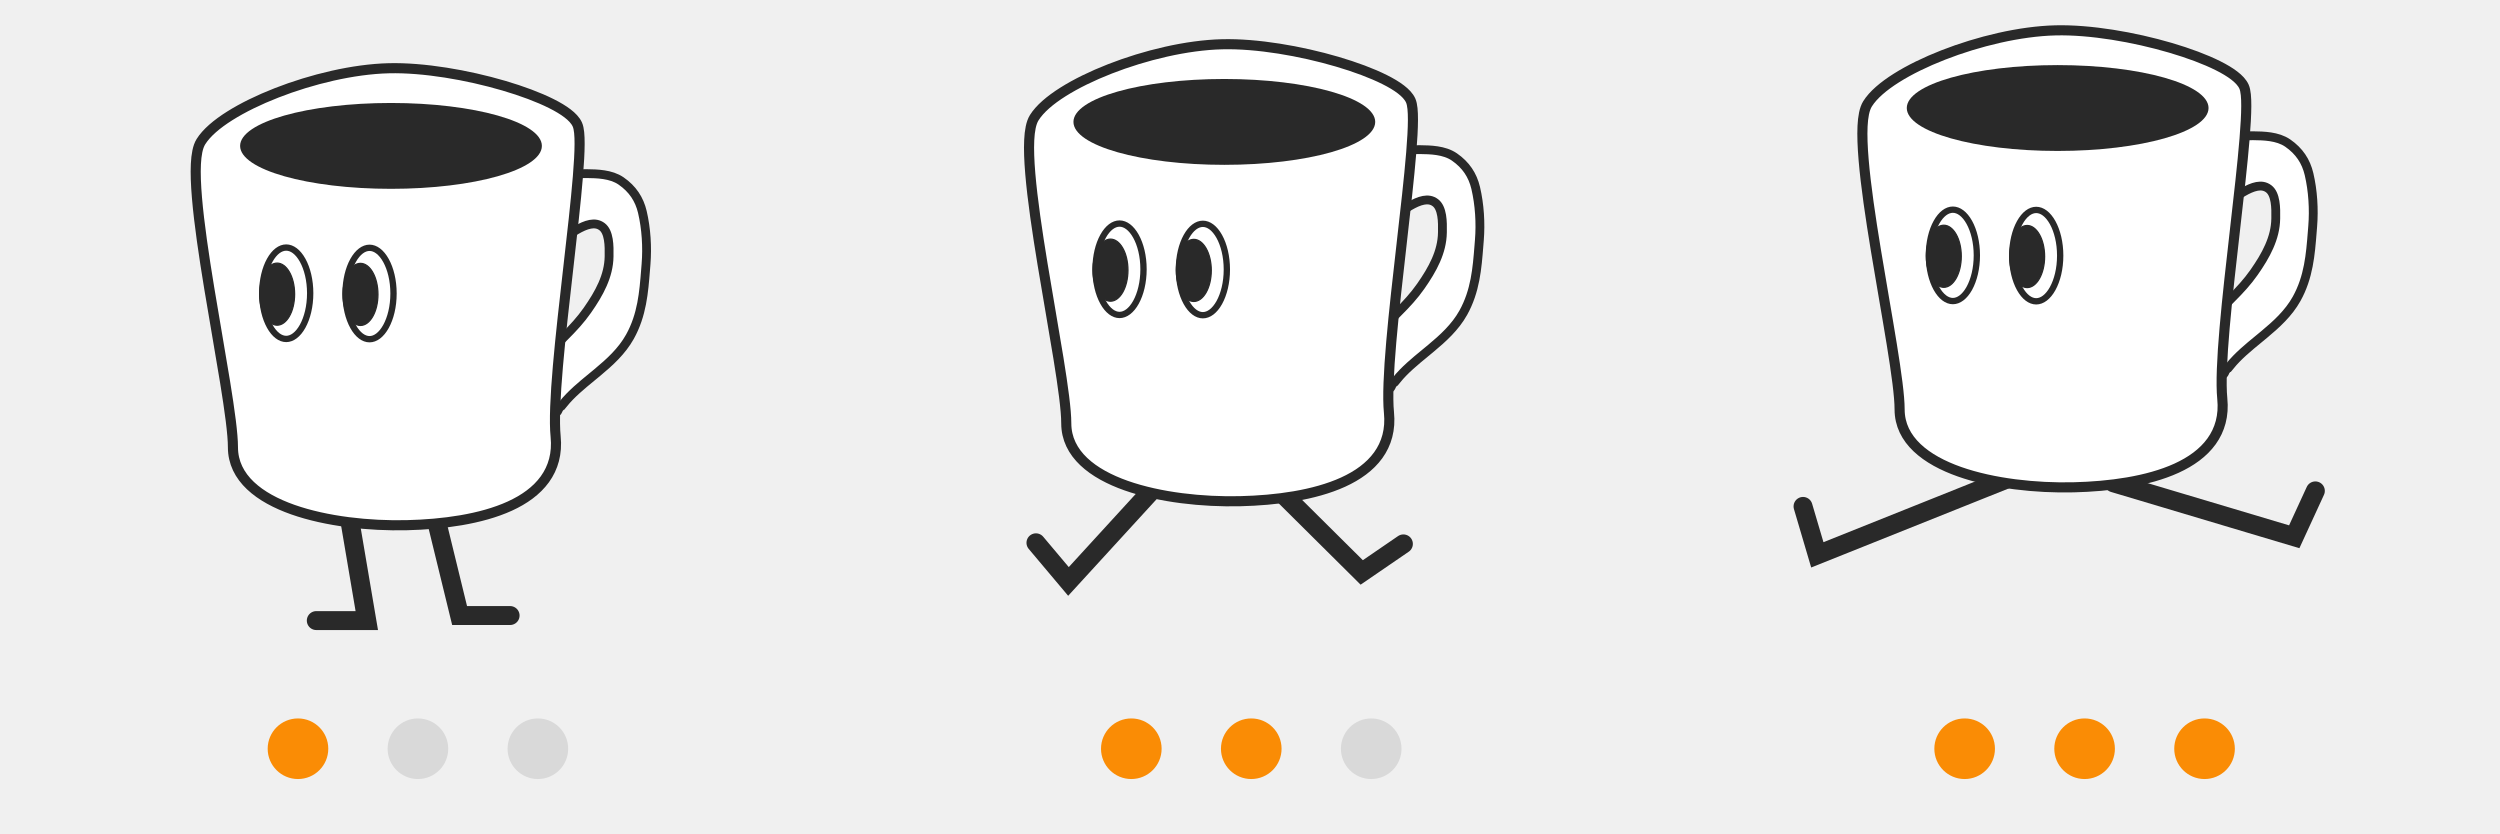
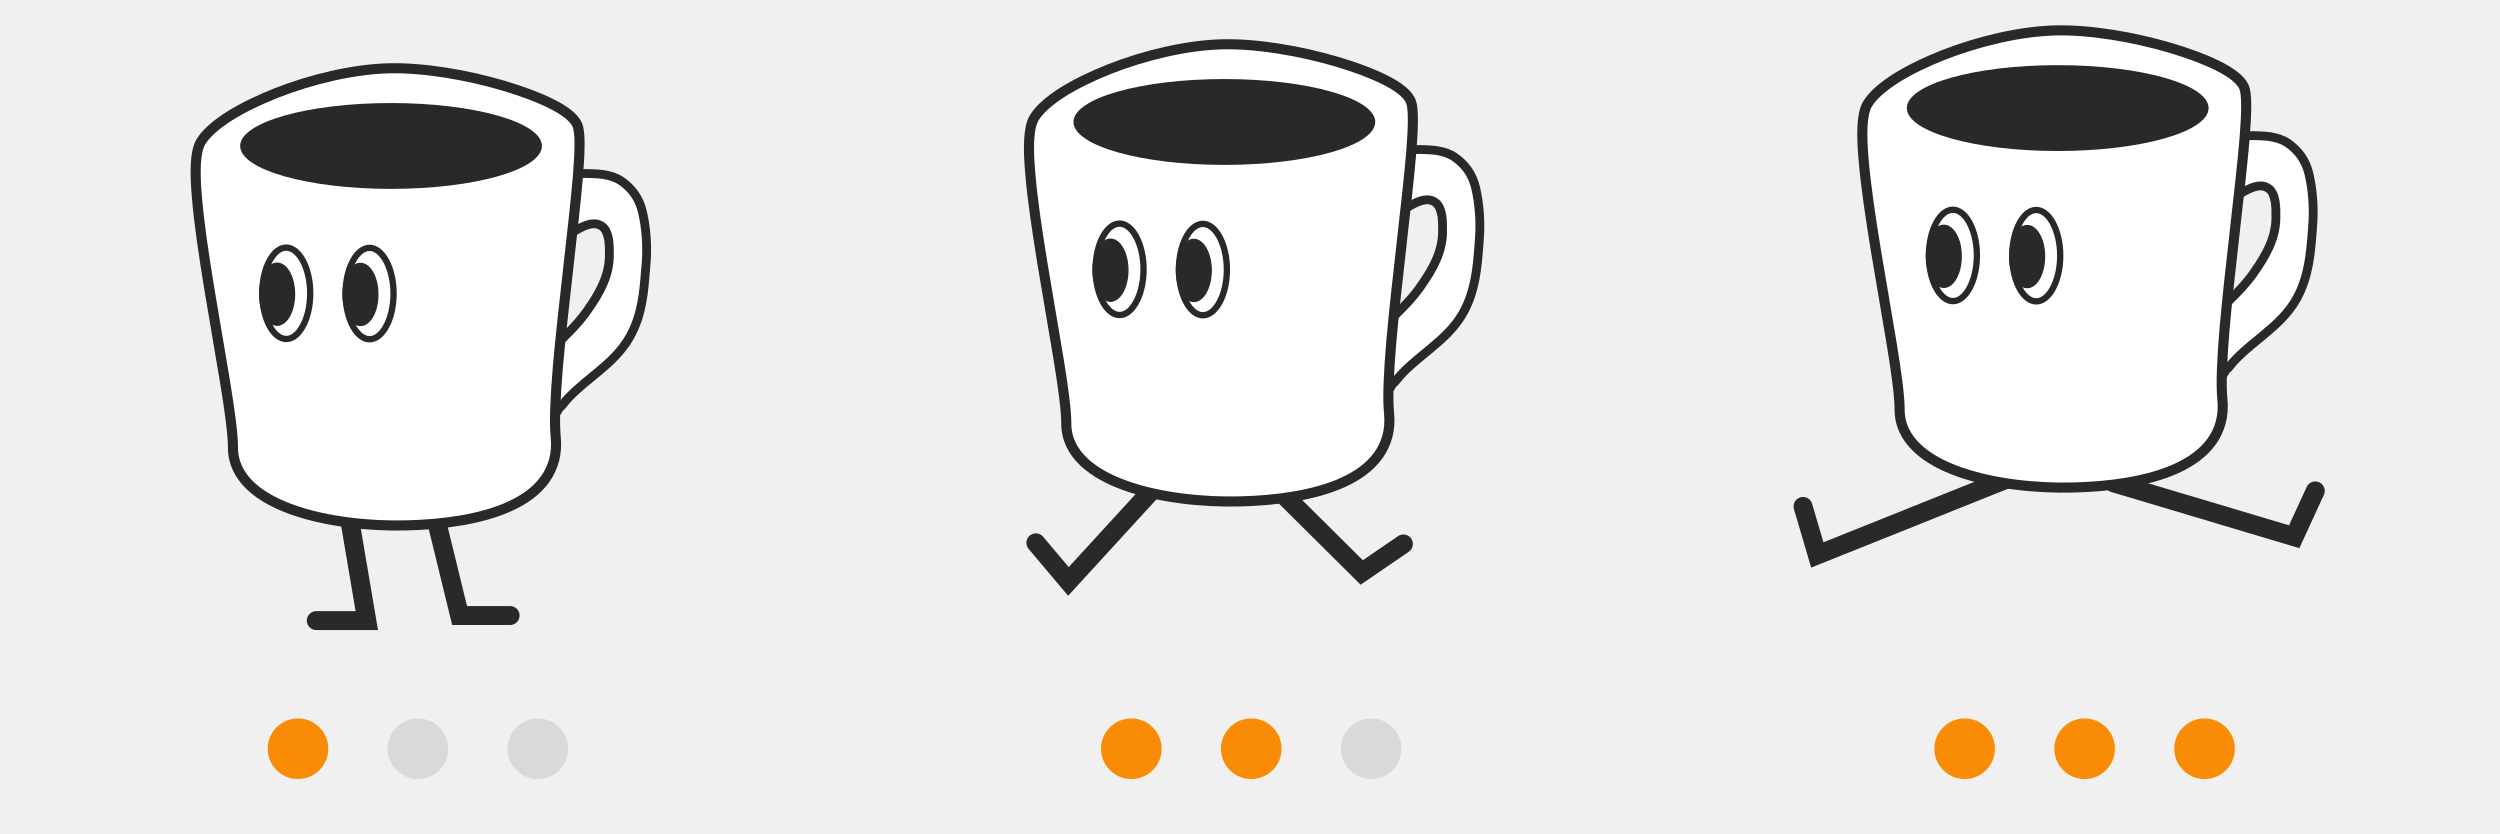
- <svg xmlns="http://www.w3.org/2000/svg" width="1980" height="660" viewBox="0 0 1980 660" fill="none">
-   <path d="M275.5 403L290.5 491.5H250.5" stroke="#292929" stroke-width="15" stroke-linecap="round" />
-   <path d="M343 401.5L364 487.5H404" stroke="#292929" stroke-width="15" stroke-linecap="round" />
-   <path d="M448.749 185.994C448.748 185.994 448.751 185.982 448.758 185.955C448.753 185.98 448.749 185.994 448.749 185.994ZM435.535 322.519C435.529 322.566 435.526 322.561 435.535 322.516C435.535 322.517 435.535 322.518 435.535 322.519ZM446.209 319.719L443.519 317.534L446.209 319.719C452.529 311.939 460.419 305.453 468.627 298.704C470.139 297.461 471.661 296.21 473.186 294.94C482.844 286.898 492.512 278.182 498.927 266.657C508.479 249.493 509.888 231.606 511.308 213.575C511.424 212.101 511.54 210.626 511.661 209.151C512.745 195.898 511.837 180.992 508.753 167.89C506.362 157.737 500.991 149.624 491.931 143.349C487.824 140.505 482.952 139.104 478.233 138.374C473.508 137.644 468.669 137.552 464.537 137.506L464.482 137.506C463.119 137.491 460.664 137.463 458.362 137.954C456.531 138.344 453.779 139.284 452.287 141.766C448.881 143.944 447.533 147.734 446.844 150.739C446.443 152.487 446.199 154.285 445.991 155.824C445.773 157.447 445.601 158.718 445.356 159.733C444.459 163.445 444.358 167.267 444.269 170.645C444.263 170.865 444.257 171.083 444.252 171.298C444.151 174.988 444.003 178.151 443.134 181.041C443.083 181.209 442.961 181.515 442.725 182.101L442.688 182.193C442.486 182.697 442.179 183.461 441.997 184.14C441.919 184.432 441.764 185.051 441.797 185.753C441.813 186.109 441.889 186.794 442.306 187.514C442.799 188.364 443.64 189.026 444.692 189.257C445.587 189.453 446.33 189.271 446.719 189.144C447.139 189.007 447.483 188.821 447.722 188.675C448.2 188.385 448.663 188.011 449.084 187.637C451.476 185.517 453.718 183.794 456.445 182.211C460.101 180.089 463.86 178.299 467.438 177.632C470.903 176.986 474.012 177.415 476.799 179.52C479.459 181.529 481.012 185.088 481.788 189.703C482.529 194.114 482.458 198.83 482.398 202.785C482.396 202.919 482.394 203.052 482.392 203.184C482.164 218.555 474.647 232.228 465.232 245.704C459.884 253.358 453.822 259.873 446.952 266.724C440.2 273.457 434.482 279.958 432.78 290.172C432.589 291.32 432.358 292.578 432.113 293.912C431.462 297.467 430.711 301.564 430.342 305.55C429.835 311.05 429.956 317.081 432.337 322.21C432.599 322.775 433.554 324.403 434.612 325.569C434.896 325.883 435.275 326.263 435.732 326.595C436.126 326.88 436.948 327.409 438.073 327.49C439.519 327.593 440.798 326.918 441.578 325.843C442.056 325.186 442.281 324.478 442.395 323.912C442.418 323.88 442.444 323.844 442.474 323.803C442.713 323.477 443.076 323.055 443.539 322.555C443.926 322.138 444.327 321.726 444.724 321.318C444.797 321.244 444.869 321.17 444.941 321.095C445.355 320.669 445.862 320.147 446.209 319.719Z" fill="white" stroke="#292929" stroke-width="7" stroke-linecap="round" />
-   <path d="M307.933 54.051C279.809 54.737 246.857 62.681 218.999 73.576C205.051 79.03 192.272 85.266 181.937 91.781C171.698 98.235 163.481 105.197 159.102 112.24C156.565 116.32 155.501 122.667 155.143 129.888C154.775 137.318 155.136 146.446 155.995 156.667C157.715 177.123 161.473 202.405 165.698 228.131C167.759 240.678 169.913 253.233 172.004 265.419C174.232 278.407 176.389 290.978 178.285 302.676C181.952 325.313 184.486 343.804 184.486 354.226C184.486 378.622 205.576 394.307 231.873 403.598C258.521 413.013 292.47 416.66 322.302 415.947C350.618 415.27 380.971 411.228 403.763 400.832C415.191 395.619 424.96 388.7 431.543 379.569C438.186 370.354 441.398 359.135 440.06 345.784C438.857 333.788 439.818 313.711 441.891 289.721C443.956 265.834 447.087 238.422 450.117 211.913L450.143 211.689C453.159 185.297 456.074 159.792 457.706 139.721C458.523 129.662 459.025 120.885 459.049 114.003C459.061 110.565 458.954 107.528 458.692 105.003C458.44 102.574 458.013 100.257 457.195 98.484C455.733 95.311 452.909 92.424 449.522 89.824C446.066 87.171 441.679 84.558 436.635 82.032C426.539 76.977 413.445 72.087 399.023 67.852C370.212 59.392 335.525 53.379 307.933 54.051Z" fill="white" stroke="#292929" stroke-width="8" />
-   <ellipse cx="309.668" cy="115.553" rx="119.5" ry="34" fill="#292929" />
-   <path d="M311.668 232.453C311.668 242.797 309.333 252.037 305.685 258.604C301.99 265.255 297.285 268.653 292.668 268.653C288.051 268.653 283.346 265.255 279.651 258.604C276.003 252.037 273.668 242.797 273.668 232.453C273.668 222.109 276.003 212.868 279.651 206.302C283.346 199.651 288.051 196.253 292.668 196.253C297.285 196.253 301.99 199.651 305.685 206.302C309.333 212.868 311.668 222.109 311.668 232.453Z" fill="white" stroke="#292929" stroke-width="5" />
-   <path d="M299.335 233.17C299.335 240.025 297.746 246.208 295.202 250.658C292.651 255.123 289.202 257.753 285.501 257.753C281.8 257.753 278.352 255.123 275.8 250.658C273.257 246.208 271.668 240.025 271.668 233.17C271.668 226.314 273.257 220.132 275.8 215.681C278.352 211.216 281.8 208.586 285.501 208.586C289.202 208.586 292.651 211.216 295.202 215.681C297.746 220.132 299.335 226.314 299.335 233.17Z" fill="#292929" stroke="#292929" />
-   <path d="M245.668 232.253C245.668 242.596 243.333 251.837 239.685 258.404C235.99 265.055 231.285 268.453 226.668 268.453C222.051 268.453 217.346 265.055 213.651 258.404C210.003 251.837 207.668 242.596 207.668 232.253C207.668 221.909 210.003 212.668 213.651 206.102C217.346 199.451 222.051 196.053 226.668 196.053C231.285 196.053 235.99 199.451 239.685 206.102C243.333 212.668 245.668 221.909 245.668 232.253Z" fill="white" stroke="#292929" stroke-width="5" />
-   <path d="M233.335 232.97C233.335 239.825 231.746 246.007 229.202 250.458C226.651 254.923 223.202 257.553 219.501 257.553C215.8 257.553 212.352 254.923 209.8 250.458C207.257 246.007 205.668 239.825 205.668 232.97C205.668 226.114 207.257 219.932 209.8 215.481C212.352 211.016 215.8 208.386 219.501 208.386C223.202 208.386 226.651 211.016 229.202 215.481C231.746 219.932 233.335 226.114 233.335 232.97Z" fill="#292929" stroke="#292929" />
-   <circle cx="236" cy="593" r="24" fill="#FA8C05" />
-   <circle cx="331" cy="593" r="24" fill="#D9D9D9" />
-   <circle cx="426" cy="593" r="24" fill="#D9D9D9" />
-   <path d="M924.382 375.128L846.229 460.504L820.473 429.9" stroke="#292929" stroke-width="15" stroke-linecap="round" />
-   <path d="M999 374.471L1078.49 453.366L1111.49 430.763" stroke="#292929" stroke-width="15" stroke-linecap="round" />
-   <path d="M1108.75 166.994C1108.75 166.994 1108.75 166.982 1108.76 166.955C1108.75 166.98 1108.75 166.994 1108.75 166.994ZM1095.53 303.519C1095.53 303.566 1095.53 303.561 1095.54 303.516C1095.54 303.517 1095.54 303.518 1095.53 303.519ZM1106.21 300.719L1103.52 298.534L1106.21 300.719C1112.53 292.939 1120.42 286.453 1128.63 279.704C1130.14 278.461 1131.66 277.21 1133.19 275.94C1142.84 267.898 1152.51 259.182 1158.93 247.657C1168.48 230.493 1169.89 212.606 1171.31 194.575C1171.42 193.101 1171.54 191.626 1171.66 190.151C1172.74 176.898 1171.84 161.992 1168.75 148.89C1166.36 138.737 1160.99 130.624 1151.93 124.349C1147.82 121.505 1142.95 120.104 1138.23 119.374C1133.51 118.644 1128.67 118.552 1124.54 118.506L1124.48 118.506C1123.12 118.491 1120.66 118.463 1118.36 118.954C1116.53 119.344 1113.78 120.284 1112.29 122.766C1108.88 124.944 1107.53 128.734 1106.84 131.739C1106.44 133.487 1106.2 135.285 1105.99 136.824C1105.77 138.447 1105.6 139.718 1105.36 140.733C1104.46 144.445 1104.36 148.267 1104.27 151.645C1104.26 151.865 1104.26 152.083 1104.25 152.298C1104.15 155.988 1104 159.151 1103.13 162.041C1103.08 162.209 1102.96 162.515 1102.73 163.101L1102.69 163.193C1102.49 163.697 1102.18 164.461 1102 165.14C1101.92 165.432 1101.76 166.051 1101.8 166.753C1101.81 167.109 1101.89 167.794 1102.31 168.514C1102.8 169.364 1103.64 170.026 1104.69 170.257C1105.59 170.453 1106.33 170.271 1106.72 170.144C1107.14 170.007 1107.48 169.821 1107.72 169.675C1108.2 169.385 1108.66 169.011 1109.08 168.637C1111.48 166.517 1113.72 164.794 1116.45 163.211C1120.1 161.089 1123.86 159.299 1127.44 158.632C1130.9 157.986 1134.01 158.415 1136.8 160.52C1139.46 162.529 1141.01 166.088 1141.79 170.703C1142.53 175.114 1142.46 179.83 1142.4 183.785C1142.4 183.919 1142.39 184.052 1142.39 184.184C1142.16 199.555 1134.65 213.228 1125.23 226.704C1119.88 234.358 1113.82 240.873 1106.95 247.724C1100.2 254.457 1094.48 260.958 1092.78 271.172C1092.59 272.32 1092.36 273.578 1092.11 274.912C1091.46 278.467 1090.71 282.564 1090.34 286.55C1089.83 292.05 1089.96 298.081 1092.34 303.21C1092.6 303.775 1093.55 305.403 1094.61 306.569C1094.9 306.883 1095.28 307.263 1095.73 307.595C1096.13 307.88 1096.95 308.409 1098.07 308.49C1099.52 308.593 1100.8 307.918 1101.58 306.843C1102.06 306.186 1102.28 305.478 1102.4 304.912C1102.42 304.88 1102.44 304.844 1102.47 304.803C1102.71 304.477 1103.08 304.055 1103.54 303.555C1103.93 303.138 1104.33 302.726 1104.72 302.318C1104.8 302.244 1104.87 302.17 1104.94 302.095C1105.36 301.669 1105.86 301.147 1106.21 300.719Z" fill="white" stroke="#292929" stroke-width="7" stroke-linecap="round" />
-   <path d="M967.933 35.051C939.809 35.737 906.857 43.681 878.999 54.576C865.051 60.03 852.272 66.266 841.937 72.781C831.698 79.235 823.481 86.197 819.102 93.24C816.565 97.32 815.501 103.667 815.143 110.888C814.775 118.318 815.136 127.446 815.995 137.667C817.715 158.123 821.473 183.405 825.698 209.131C827.759 221.678 829.913 234.233 832.004 246.419C834.232 259.407 836.389 271.978 838.285 283.676C841.952 306.313 844.486 324.804 844.486 335.226C844.486 359.622 865.576 375.307 891.873 384.598C918.521 394.013 952.47 397.66 982.302 396.947C1010.62 396.27 1040.97 392.228 1063.76 381.832C1075.19 376.619 1084.96 369.7 1091.54 360.569C1098.19 351.354 1101.4 340.135 1100.06 326.784C1098.86 314.788 1099.82 294.711 1101.89 270.721C1103.96 246.834 1107.09 219.422 1110.12 192.913L1110.14 192.689C1113.16 166.297 1116.07 140.792 1117.71 120.721C1118.52 110.662 1119.03 101.885 1119.05 95.003C1119.06 91.565 1118.95 88.528 1118.69 86.003C1118.44 83.574 1118.01 81.257 1117.2 79.484C1115.73 76.311 1112.91 73.424 1109.52 70.824C1106.07 68.171 1101.68 65.558 1096.63 63.032C1086.54 57.977 1073.45 53.087 1059.02 48.852C1030.21 40.392 995.525 34.379 967.933 35.051Z" fill="white" stroke="#292929" stroke-width="8" />
-   <ellipse cx="969.668" cy="96.553" rx="119.5" ry="34" fill="#292929" />
-   <path d="M971.668 213.453C971.668 223.797 969.333 233.037 965.685 239.604C961.99 246.255 957.285 249.653 952.668 249.653C948.051 249.653 943.346 246.255 939.651 239.604C936.003 233.037 933.668 223.797 933.668 213.453C933.668 203.109 936.003 193.868 939.651 187.302C943.346 180.651 948.051 177.253 952.668 177.253C957.285 177.253 961.99 180.651 965.685 187.302C969.333 193.868 971.668 203.109 971.668 213.453Z" fill="white" stroke="#292929" stroke-width="5" />
-   <path d="M959.335 214.17C959.335 221.025 957.746 227.208 955.202 231.658C952.651 236.123 949.202 238.753 945.501 238.753C941.8 238.753 938.352 236.123 935.8 231.658C933.257 227.208 931.668 221.025 931.668 214.17C931.668 207.314 933.257 201.132 935.8 196.681C938.352 192.216 941.8 189.586 945.501 189.586C949.202 189.586 952.651 192.216 955.202 196.681C957.746 201.132 959.335 207.314 959.335 214.17Z" fill="#292929" stroke="#292929" />
-   <path d="M905.668 213.253C905.668 223.596 903.333 232.837 899.685 239.404C895.99 246.055 891.285 249.453 886.668 249.453C882.051 249.453 877.346 246.055 873.651 239.404C870.003 232.837 867.668 223.596 867.668 213.253C867.668 202.909 870.003 193.668 873.651 187.102C877.346 180.451 882.051 177.053 886.668 177.053C891.285 177.053 895.99 180.451 899.685 187.102C903.333 193.668 905.668 202.909 905.668 213.253Z" fill="white" stroke="#292929" stroke-width="5" />
-   <path d="M893.335 213.97C893.335 220.825 891.746 227.007 889.202 231.458C886.651 235.923 883.202 238.553 879.501 238.553C875.8 238.553 872.352 235.923 869.8 231.458C867.257 227.007 865.668 220.825 865.668 213.97C865.668 207.114 867.257 200.932 869.8 196.481C872.352 192.016 875.8 189.386 879.501 189.386C883.202 189.386 886.651 192.016 889.202 196.481C891.746 200.932 893.335 207.114 893.335 213.97Z" fill="#292929" stroke="#292929" />
-   <circle cx="896" cy="593" r="24" fill="#FA8C05" />
-   <circle cx="991" cy="593" r="24" fill="#FA8C05" />
-   <circle cx="1086" cy="593" r="24" fill="#D9D9D9" />
-   <path d="M1587.91 379.979L1439.32 439.442L1428 401.076" stroke="#292929" stroke-width="15" stroke-linecap="round" />
-   <path d="M1674 382.414L1817.04 425.123L1833.76 388.786" stroke="#292929" stroke-width="15" stroke-linecap="round" />
-   <path d="M1768.75 155.994C1768.75 155.994 1768.75 155.982 1768.76 155.955C1768.75 155.98 1768.75 155.994 1768.75 155.994ZM1755.53 292.519C1755.53 292.566 1755.53 292.561 1755.54 292.516C1755.54 292.517 1755.54 292.518 1755.53 292.519ZM1766.21 289.719L1763.52 287.534L1766.21 289.719C1772.53 281.939 1780.42 275.453 1788.63 268.704C1790.14 267.461 1791.66 266.21 1793.19 264.94C1802.84 256.898 1812.51 248.182 1818.93 236.657C1828.48 219.493 1829.89 201.606 1831.31 183.575C1831.42 182.101 1831.54 180.626 1831.66 179.151C1832.74 165.898 1831.84 150.992 1828.75 137.89C1826.36 127.737 1820.99 119.624 1811.93 113.349C1807.82 110.505 1802.95 109.104 1798.23 108.374C1793.51 107.644 1788.67 107.552 1784.54 107.506L1784.48 107.506C1783.12 107.491 1780.66 107.463 1778.36 107.954C1776.53 108.344 1773.78 109.284 1772.29 111.766C1768.88 113.944 1767.53 117.734 1766.84 120.739C1766.44 122.487 1766.2 124.285 1765.99 125.824C1765.77 127.447 1765.6 128.718 1765.36 129.733C1764.46 133.445 1764.36 137.267 1764.27 140.645C1764.26 140.865 1764.26 141.083 1764.25 141.298C1764.15 144.988 1764 148.151 1763.13 151.041C1763.08 151.209 1762.96 151.515 1762.73 152.101L1762.69 152.193C1762.49 152.697 1762.18 153.461 1762 154.14C1761.92 154.432 1761.76 155.051 1761.8 155.753C1761.81 156.109 1761.89 156.794 1762.31 157.514C1762.8 158.364 1763.64 159.026 1764.69 159.257C1765.59 159.453 1766.33 159.271 1766.72 159.144C1767.14 159.007 1767.48 158.821 1767.72 158.675C1768.2 158.385 1768.66 158.011 1769.08 157.637C1771.48 155.517 1773.72 153.794 1776.45 152.211C1780.1 150.089 1783.86 148.299 1787.44 147.632C1790.9 146.986 1794.01 147.415 1796.8 149.52C1799.46 151.529 1801.01 155.088 1801.79 159.703C1802.53 164.114 1802.46 168.83 1802.4 172.785C1802.4 172.919 1802.39 173.052 1802.39 173.184C1802.16 188.555 1794.65 202.228 1785.23 215.704C1779.88 223.358 1773.82 229.873 1766.95 236.724C1760.2 243.457 1754.48 249.958 1752.78 260.172C1752.59 261.32 1752.36 262.578 1752.11 263.912C1751.46 267.467 1750.71 271.564 1750.34 275.55C1749.83 281.05 1749.96 287.081 1752.34 292.21C1752.6 292.775 1753.55 294.403 1754.61 295.569C1754.9 295.883 1755.28 296.263 1755.73 296.595C1756.13 296.88 1756.95 297.409 1758.07 297.49C1759.52 297.593 1760.8 296.918 1761.58 295.843C1762.06 295.186 1762.28 294.478 1762.4 293.912C1762.42 293.88 1762.44 293.844 1762.47 293.803C1762.71 293.477 1763.08 293.055 1763.54 292.555C1763.93 292.138 1764.33 291.726 1764.72 291.318C1764.8 291.244 1764.87 291.17 1764.94 291.095C1765.36 290.669 1765.86 290.147 1766.21 289.719Z" fill="white" stroke="#292929" stroke-width="7" stroke-linecap="round" />
-   <path d="M1627.93 24.051C1599.81 24.737 1566.86 32.681 1539 43.576C1525.05 49.03 1512.27 55.266 1501.94 61.781C1491.7 68.235 1483.48 75.197 1479.1 82.24C1476.56 86.32 1475.5 92.667 1475.14 99.888C1474.78 107.318 1475.14 116.446 1476 126.667C1477.71 147.123 1481.47 172.405 1485.7 198.131C1487.76 210.678 1489.91 223.233 1492 235.419C1494.23 248.407 1496.39 260.978 1498.28 272.676C1501.95 295.313 1504.49 313.804 1504.49 324.226C1504.49 348.622 1525.58 364.307 1551.87 373.598C1578.52 383.013 1612.47 386.66 1642.3 385.947C1670.62 385.27 1700.97 381.228 1723.76 370.832C1735.19 365.619 1744.96 358.7 1751.54 349.569C1758.19 340.354 1761.4 329.135 1760.06 315.784C1758.86 303.788 1759.82 283.711 1761.89 259.721C1763.96 235.834 1767.09 208.422 1770.12 181.913L1770.14 181.689C1773.16 155.297 1776.07 129.792 1777.71 109.721C1778.52 99.662 1779.03 90.885 1779.05 84.003C1779.06 80.565 1778.95 77.528 1778.69 75.003C1778.44 72.574 1778.01 70.257 1777.2 68.484C1775.73 65.311 1772.91 62.424 1769.52 59.824C1766.07 57.172 1761.68 54.558 1756.63 52.032C1746.54 46.977 1733.45 42.087 1719.02 37.852C1690.21 29.392 1655.53 23.379 1627.93 24.051Z" fill="white" stroke="#292929" stroke-width="8" />
-   <ellipse cx="1629.67" cy="85.553" rx="119.5" ry="34" fill="#292929" />
-   <path d="M1631.67 202.453C1631.67 212.797 1629.33 222.037 1625.69 228.604C1621.99 235.255 1617.28 238.653 1612.67 238.653C1608.05 238.653 1603.35 235.255 1599.65 228.604C1596 222.037 1593.67 212.797 1593.67 202.453C1593.67 192.109 1596 182.868 1599.65 176.302C1603.35 169.651 1608.05 166.253 1612.67 166.253C1617.28 166.253 1621.99 169.651 1625.69 176.302C1629.33 182.868 1631.67 192.109 1631.67 202.453Z" fill="white" stroke="#292929" stroke-width="5" />
-   <path d="M1619.33 203.17C1619.33 210.025 1617.75 216.208 1615.2 220.658C1612.65 225.123 1609.2 227.753 1605.5 227.753C1601.8 227.753 1598.35 225.123 1595.8 220.658C1593.26 216.208 1591.67 210.025 1591.67 203.17C1591.67 196.314 1593.26 190.132 1595.8 185.681C1598.35 181.216 1601.8 178.586 1605.5 178.586C1609.2 178.586 1612.65 181.216 1615.2 185.681C1617.75 190.132 1619.33 196.314 1619.33 203.17Z" fill="#292929" stroke="#292929" />
-   <path d="M1565.67 202.253C1565.67 212.596 1563.33 221.837 1559.69 228.404C1555.99 235.055 1551.28 238.453 1546.67 238.453C1542.05 238.453 1537.35 235.055 1533.65 228.404C1530 221.837 1527.67 212.596 1527.67 202.253C1527.67 191.909 1530 182.668 1533.65 176.102C1537.35 169.451 1542.05 166.053 1546.67 166.053C1551.28 166.053 1555.99 169.451 1559.69 176.102C1563.33 182.668 1565.67 191.909 1565.67 202.253Z" fill="white" stroke="#292929" stroke-width="5" />
-   <path d="M1553.33 202.97C1553.33 209.825 1551.75 216.007 1549.2 220.458C1546.65 224.923 1543.2 227.553 1539.5 227.553C1535.8 227.553 1532.35 224.923 1529.8 220.458C1527.26 216.007 1525.67 209.825 1525.67 202.97C1525.67 196.114 1527.26 189.932 1529.8 185.481C1532.35 181.016 1535.8 178.386 1539.5 178.386C1543.2 178.386 1546.65 181.016 1549.2 185.481C1551.75 189.932 1553.33 196.114 1553.33 202.97Z" fill="#292929" stroke="#292929" />
-   <circle cx="1556" cy="593" r="24" fill="#FA8C05" />
-   <circle cx="1651" cy="593" r="24" fill="#FA8C05" />
-   <circle cx="1746" cy="593" r="24" fill="#FA8C05" />
+ <svg xmlns="http://www.w3.org/2000/svg" version="1.1" id="圖層_1" x="0px" y="0px" viewBox="0 0 1980 660" style="enable-background:new 0 0 1980 660;" xml:space="preserve">
+   <style type="text/css">
+ 	.st0{fill:none;stroke:#292929;stroke-width:15;stroke-linecap:round;}
+ 	.st1{fill:#FFFFFF;stroke:#292929;stroke-width:7;stroke-linecap:round;}
+ 	.st2{fill:#FFFFFF;stroke:#292929;stroke-width:8;}
+ 	.st3{fill:#292929;}
+ 	.st4{fill:#FFFFFF;stroke:#292929;stroke-width:5;}
+ 	.st5{fill:#292929;stroke:#292929;}
+ 	.st6{fill:#FA8C05;}
+ 	.st7{fill:#D9D9D9;}
+ </style>
+   <path class="st0" d="M275.5,403l15,88.5h-40" />
+   <path class="st0" d="M343,401.5l21,86h40" />
+   <path class="st1" d="M448.7,186C448.7,186,448.8,186,448.7,186C448.8,186,448.7,186,448.7,186z M435.5,322.5  C435.5,322.6,435.5,322.6,435.5,322.5C435.5,322.5,435.5,322.5,435.5,322.5z M446.2,319.7l-2.7-2.2L446.2,319.7  c6.3-7.8,14.2-14.3,22.4-21c1.5-1.2,3-2.5,4.6-3.8c9.7-8,19.3-16.8,25.7-28.3c9.6-17.2,11-35.1,12.4-53.1c0.1-1.5,0.2-2.9,0.4-4.4  c1.1-13.3,0.2-28.2-2.9-41.3c-2.4-10.2-7.8-18.3-16.8-24.5c-4.1-2.8-9-4.2-13.7-5c-4.7-0.7-9.6-0.8-13.7-0.9h-0.1  c-1.4,0-3.8,0-6.1,0.4c-1.8,0.4-4.6,1.3-6.1,3.8c-3.4,2.2-4.8,6-5.4,9c-0.4,1.7-0.6,3.5-0.9,5.1c-0.2,1.6-0.4,2.9-0.6,3.9  c-0.9,3.7-1,7.5-1.1,10.9c0,0.2,0,0.4,0,0.7c-0.1,3.7-0.2,6.9-1.1,9.7c-0.1,0.2-0.2,0.5-0.4,1.1l0,0.1c-0.2,0.5-0.5,1.3-0.7,1.9  c-0.1,0.3-0.2,0.9-0.2,1.6c0,0.4,0.1,1,0.5,1.8c0.5,0.8,1.3,1.5,2.4,1.7c0.9,0.2,1.6,0,2-0.1c0.4-0.1,0.8-0.3,1-0.5  c0.5-0.3,0.9-0.7,1.4-1c2.4-2.1,4.6-3.8,7.4-5.4c3.7-2.1,7.4-3.9,11-4.6c3.5-0.6,6.6-0.2,9.4,1.9c2.7,2,4.2,5.6,5,10.2  c0.7,4.4,0.7,9.1,0.6,13.1c0,0.1,0,0.3,0,0.4c-0.2,15.4-7.7,29-17.2,42.5c-5.3,7.7-11.4,14.2-18.3,21c-6.8,6.7-12.5,13.2-14.2,23.4  c-0.2,1.1-0.4,2.4-0.7,3.7c-0.7,3.6-1.4,7.7-1.8,11.6c-0.5,5.5-0.4,11.5,2,16.7c0.3,0.6,1.2,2.2,2.3,3.4c0.3,0.3,0.7,0.7,1.1,1  c0.4,0.3,1.2,0.8,2.3,0.9c1.4,0.1,2.7-0.6,3.5-1.6c0.5-0.7,0.7-1.4,0.8-1.9c0,0,0-0.1,0.1-0.1c0.2-0.3,0.6-0.7,1.1-1.2  c0.4-0.4,0.8-0.8,1.2-1.2c0.1-0.1,0.1-0.1,0.2-0.2C445.4,320.7,445.9,320.1,446.2,319.7z" />
+   <path class="st2" d="M307.9,54.1c-28.1,0.7-61.1,8.6-88.9,19.5c-13.9,5.5-26.7,11.7-37.1,18.2c-10.2,6.5-18.5,13.4-22.8,20.5  c-2.5,4.1-3.6,10.4-4,17.6c-0.4,7.4,0,16.6,0.9,26.8c1.7,20.5,5.5,45.7,9.7,71.5c2.1,12.5,4.2,25.1,6.3,37.3  c2.2,13,4.4,25.6,6.3,37.3c3.7,22.6,6.2,41.1,6.2,51.6c0,24.4,21.1,40.1,47.4,49.4c26.6,9.4,60.6,13.1,90.4,12.3  c28.3-0.7,58.7-4.7,81.5-15.1c11.4-5.2,21.2-12.1,27.8-21.3c6.6-9.2,9.9-20.4,8.5-33.8c-1.2-12-0.2-32.1,1.8-56.1  c2.1-23.9,5.2-51.3,8.2-77.8l0-0.2c3-26.4,5.9-51.9,7.6-72c0.8-10.1,1.3-18.8,1.3-25.7c0-3.4-0.1-6.5-0.4-9  c-0.3-2.4-0.7-4.7-1.5-6.5c-1.5-3.2-4.3-6.1-7.7-8.7c-3.5-2.7-7.8-5.3-12.9-7.8c-10.1-5.1-23.2-9.9-37.6-14.2  C370.2,59.4,335.5,53.4,307.9,54.1z" />
+   <ellipse class="st3" cx="309.7" cy="115.6" rx="119.5" ry="34" />
+   <path class="st4" d="M311.7,232.5c0,10.3-2.3,19.6-6,26.2c-3.7,6.7-8.4,10-13,10s-9.3-3.4-13-10c-3.6-6.6-6-15.8-6-26.2  c0-10.3,2.3-19.6,6-26.2c3.7-6.7,8.4-10,13-10s9.3,3.4,13,10C309.3,212.9,311.7,222.1,311.7,232.5z" />
+   <path class="st5" d="M299.3,233.2c0,6.9-1.6,13-4.1,17.5c-2.6,4.5-6,7.1-9.7,7.1c-3.7,0-7.1-2.6-9.7-7.1c-2.5-4.5-4.1-10.6-4.1-17.5  c0-6.9,1.6-13,4.1-17.5c2.6-4.5,6-7.1,9.7-7.1c3.7,0,7.1,2.6,9.7,7.1C297.7,220.1,299.3,226.3,299.3,233.2z" />
+   <path class="st4" d="M245.7,232.3c0,10.3-2.3,19.6-6,26.2c-3.7,6.7-8.4,10-13,10s-9.3-3.4-13-10c-3.6-6.6-6-15.8-6-26.2  c0-10.3,2.3-19.6,6-26.2c3.7-6.7,8.4-10,13-10s9.3,3.4,13,10C243.3,212.7,245.7,221.9,245.7,232.3z" />
+   <path class="st5" d="M233.3,233c0,6.9-1.6,13-4.1,17.5c-2.6,4.5-6,7.1-9.7,7.1c-3.7,0-7.1-2.6-9.7-7.1c-2.5-4.5-4.1-10.6-4.1-17.5  c0-6.9,1.6-13,4.1-17.5c2.6-4.5,6-7.1,9.7-7.1c3.7,0,7.1,2.6,9.7,7.1C231.7,219.9,233.3,226.1,233.3,233z" />
+   <circle class="st6" cx="236" cy="593" r="24" />
+   <circle class="st7" cx="331" cy="593" r="24" />
+   <circle class="st7" cx="426" cy="593" r="24" />
+   <path class="st0" d="M924.4,375.1l-78.2,85.4l-25.8-30.6" />
+   <path class="st0" d="M999,374.5l79.5,78.9l33-22.6" />
+   <path class="st1" d="M1108.8,167C1108.8,167,1108.8,167,1108.8,167C1108.8,167,1108.8,167,1108.8,167z M1095.5,303.5  C1095.5,303.6,1095.5,303.6,1095.5,303.5C1095.5,303.5,1095.5,303.5,1095.5,303.5z M1106.2,300.7l-2.7-2.2L1106.2,300.7  c6.3-7.8,14.2-14.3,22.4-21c1.5-1.2,3-2.5,4.6-3.8c9.7-8,19.3-16.8,25.7-28.3c9.5-17.2,11-35.1,12.4-53.1c0.1-1.5,0.2-2.9,0.3-4.4  c1.1-13.3,0.2-28.2-2.9-41.3c-2.4-10.2-7.8-18.3-16.8-24.5c-4.1-2.8-9-4.2-13.7-5c-4.7-0.7-9.6-0.8-13.7-0.9h-0.1  c-1.4,0-3.8,0-6.1,0.4c-1.8,0.4-4.6,1.3-6.1,3.8c-3.4,2.2-4.8,6-5.5,9c-0.4,1.7-0.6,3.5-0.8,5.1c-0.2,1.6-0.4,2.9-0.6,3.9  c-0.9,3.7-1,7.5-1.1,10.9c0,0.2,0,0.4,0,0.7c-0.1,3.7-0.2,6.9-1.1,9.7c-0.1,0.2-0.2,0.5-0.4,1.1l0,0.1c-0.2,0.5-0.5,1.3-0.7,1.9  c-0.1,0.3-0.2,0.9-0.2,1.6c0,0.4,0.1,1,0.5,1.8c0.5,0.8,1.3,1.5,2.4,1.7c0.9,0.2,1.6,0,2-0.1c0.4-0.1,0.8-0.3,1-0.5  c0.5-0.3,0.9-0.7,1.4-1c2.4-2.1,4.6-3.8,7.4-5.4c3.7-2.1,7.4-3.9,11-4.6c3.5-0.6,6.6-0.2,9.4,1.9c2.7,2,4.2,5.6,5,10.2  c0.7,4.4,0.7,9.1,0.6,13.1c0,0.1,0,0.3,0,0.4c-0.2,15.4-7.7,29-17.2,42.5c-5.3,7.7-11.4,14.2-18.3,21c-6.8,6.7-12.5,13.2-14.2,23.4  c-0.2,1.1-0.4,2.4-0.7,3.7c-0.7,3.6-1.4,7.7-1.8,11.6c-0.5,5.5-0.4,11.5,2,16.7c0.3,0.6,1.2,2.2,2.3,3.4c0.3,0.3,0.7,0.7,1.1,1  c0.4,0.3,1.2,0.8,2.3,0.9c1.5,0.1,2.7-0.6,3.5-1.6c0.5-0.7,0.7-1.4,0.8-1.9c0,0,0-0.1,0.1-0.1c0.2-0.3,0.6-0.7,1.1-1.2  c0.4-0.4,0.8-0.8,1.2-1.2c0.1-0.1,0.2-0.1,0.2-0.2C1105.4,301.7,1105.9,301.1,1106.2,300.7z" />
+   <path class="st2" d="M967.9,35.1c-28.1,0.7-61.1,8.6-88.9,19.5c-13.9,5.5-26.7,11.7-37.1,18.2c-10.2,6.5-18.5,13.4-22.8,20.5  c-2.5,4.1-3.6,10.4-4,17.6c-0.4,7.4,0,16.6,0.9,26.8c1.7,20.5,5.5,45.7,9.7,71.5c2.1,12.5,4.2,25.1,6.3,37.3  c2.2,13,4.4,25.6,6.3,37.3c3.7,22.6,6.2,41.1,6.2,51.6c0,24.4,21.1,40.1,47.4,49.4c26.6,9.4,60.6,13.1,90.4,12.3  c28.3-0.7,58.7-4.7,81.5-15.1c11.4-5.2,21.2-12.1,27.8-21.3c6.6-9.2,9.9-20.4,8.5-33.8c-1.2-12-0.2-32.1,1.8-56.1  c2.1-23.9,5.2-51.3,8.2-77.8l0-0.2c3-26.4,5.9-51.9,7.6-72c0.8-10.1,1.3-18.8,1.3-25.7c0-3.4-0.1-6.5-0.4-9  c-0.2-2.4-0.7-4.7-1.5-6.5c-1.5-3.2-4.3-6.1-7.7-8.7c-3.5-2.7-7.8-5.3-12.9-7.8c-10.1-5.1-23.2-9.9-37.6-14.2  C1030.2,40.4,995.5,34.4,967.9,35.1z" />
+   <ellipse class="st3" cx="969.7" cy="96.6" rx="119.5" ry="34" />
+   <path class="st4" d="M971.7,213.5c0,10.3-2.3,19.6-6,26.2c-3.7,6.7-8.4,10-13,10c-4.6,0-9.3-3.4-13-10c-3.6-6.6-6-15.8-6-26.2  c0-10.3,2.3-19.6,6-26.2c3.7-6.7,8.4-10,13-10c4.6,0,9.3,3.4,13,10C969.3,193.9,971.7,203.1,971.7,213.5z" />
+   <path class="st5" d="M959.3,214.2c0,6.9-1.6,13-4.1,17.5c-2.6,4.5-6,7.1-9.7,7.1c-3.7,0-7.1-2.6-9.7-7.1c-2.5-4.5-4.1-10.6-4.1-17.5  c0-6.9,1.6-13,4.1-17.5c2.6-4.5,6-7.1,9.7-7.1c3.7,0,7.2,2.6,9.7,7.1C957.7,201.1,959.3,207.3,959.3,214.2z" />
+   <path class="st4" d="M905.7,213.3c0,10.3-2.3,19.6-6,26.2c-3.7,6.7-8.4,10-13,10c-4.6,0-9.3-3.4-13-10c-3.6-6.6-6-15.8-6-26.2  c0-10.3,2.3-19.6,6-26.2c3.7-6.7,8.4-10,13-10c4.6,0,9.3,3.4,13,10C903.3,193.7,905.7,202.9,905.7,213.3z" />
+   <path class="st5" d="M893.3,214c0,6.9-1.6,13-4.1,17.5c-2.6,4.5-6,7.1-9.7,7.1c-3.7,0-7.1-2.6-9.7-7.1c-2.5-4.5-4.1-10.6-4.1-17.5  c0-6.9,1.6-13,4.1-17.5c2.6-4.5,6-7.1,9.7-7.1c3.7,0,7.2,2.6,9.7,7.1C891.7,200.9,893.3,207.1,893.3,214z" />
+   <circle class="st6" cx="896" cy="593" r="24" />
+   <circle class="st6" cx="991" cy="593" r="24" />
+   <circle class="st7" cx="1086" cy="593" r="24" />
+   <path class="st0" d="M1587.9,380l-148.6,59.5l-11.3-38.4" />
+   <path class="st0" d="M1674,382.4l143,42.7l16.7-36.3" />
+   <path class="st1" d="M1768.8,156C1768.8,156,1768.8,156,1768.8,156C1768.8,156,1768.8,156,1768.8,156z M1755.5,292.5  C1755.5,292.6,1755.5,292.6,1755.5,292.5C1755.5,292.5,1755.5,292.5,1755.5,292.5z M1766.2,289.7l-2.7-2.2L1766.2,289.7  c6.3-7.8,14.2-14.3,22.4-21c1.5-1.2,3-2.5,4.6-3.8c9.7-8,19.3-16.8,25.7-28.3c9.5-17.2,11-35.1,12.4-53.1c0.1-1.5,0.2-2.9,0.3-4.4  c1.1-13.3,0.2-28.2-2.9-41.3c-2.4-10.2-7.8-18.3-16.8-24.5c-4.1-2.8-9-4.2-13.7-5c-4.7-0.7-9.6-0.8-13.7-0.9h-0.1  c-1.4,0-3.8,0-6.1,0.4c-1.8,0.4-4.6,1.3-6.1,3.8c-3.4,2.2-4.8,6-5.5,9c-0.4,1.7-0.6,3.5-0.8,5.1c-0.2,1.6-0.4,2.9-0.6,3.9  c-0.9,3.7-1,7.5-1.1,10.9c0,0.2,0,0.4,0,0.7c-0.1,3.7-0.2,6.9-1.1,9.7c-0.1,0.2-0.2,0.5-0.4,1.1l0,0.1c-0.2,0.5-0.5,1.3-0.7,1.9  c-0.1,0.3-0.2,0.9-0.2,1.6c0,0.4,0.1,1,0.5,1.8c0.5,0.8,1.3,1.5,2.4,1.7c0.9,0.2,1.6,0,2-0.1c0.4-0.1,0.8-0.3,1-0.5  c0.5-0.3,0.9-0.7,1.4-1c2.4-2.1,4.6-3.8,7.4-5.4c3.7-2.1,7.4-3.9,11-4.6c3.5-0.6,6.6-0.2,9.4,1.9c2.7,2,4.2,5.6,5,10.2  c0.7,4.4,0.7,9.1,0.6,13.1c0,0.1,0,0.3,0,0.4c-0.2,15.4-7.7,29-17.2,42.5c-5.3,7.7-11.4,14.2-18.3,21c-6.8,6.7-12.5,13.2-14.2,23.4  c-0.2,1.1-0.4,2.4-0.7,3.7c-0.7,3.6-1.4,7.7-1.8,11.6c-0.5,5.5-0.4,11.5,2,16.7c0.3,0.6,1.2,2.2,2.3,3.4c0.3,0.3,0.7,0.7,1.1,1  c0.4,0.3,1.2,0.8,2.3,0.9c1.5,0.1,2.7-0.6,3.5-1.6c0.5-0.7,0.7-1.4,0.8-1.9c0,0,0-0.1,0.1-0.1c0.2-0.3,0.6-0.7,1.1-1.2  c0.4-0.4,0.8-0.8,1.2-1.2c0.1-0.1,0.2-0.1,0.2-0.2C1765.4,290.7,1765.9,290.1,1766.2,289.7z" />
+   <path class="st2" d="M1627.9,24.1c-28.1,0.7-61.1,8.6-88.9,19.5c-13.9,5.5-26.7,11.7-37.1,18.2c-10.2,6.5-18.5,13.4-22.8,20.5  c-2.5,4.1-3.6,10.4-4,17.6c-0.4,7.4,0,16.6,0.9,26.8c1.7,20.5,5.5,45.7,9.7,71.5c2.1,12.5,4.2,25.1,6.3,37.3  c2.2,13,4.4,25.6,6.3,37.3c3.7,22.6,6.2,41.1,6.2,51.6c0,24.4,21.1,40.1,47.4,49.4c26.7,9.4,60.6,13.1,90.4,12.3  c28.3-0.7,58.7-4.7,81.5-15.1c11.4-5.2,21.2-12.1,27.8-21.3c6.6-9.2,9.9-20.4,8.5-33.8c-1.2-12-0.2-32.1,1.8-56.1  c2.1-23.9,5.2-51.3,8.2-77.8l0-0.2c3-26.4,5.9-51.9,7.6-72c0.8-10.1,1.3-18.8,1.3-25.7c0-3.4-0.1-6.5-0.4-9  c-0.2-2.4-0.7-4.7-1.5-6.5c-1.5-3.2-4.3-6.1-7.7-8.7c-3.5-2.7-7.8-5.3-12.9-7.8c-10.1-5.1-23.2-9.9-37.6-14.2  C1690.2,29.4,1655.5,23.4,1627.9,24.1z" />
+   <ellipse class="st3" cx="1629.7" cy="85.6" rx="119.5" ry="34" />
+   <path class="st4" d="M1631.7,202.5c0,10.3-2.3,19.6-6,26.2c-3.7,6.7-8.4,10-13,10c-4.6,0-9.3-3.4-13-10c-3.7-6.6-6-15.8-6-26.2  c0-10.3,2.3-19.6,6-26.2c3.7-6.7,8.4-10,13-10c4.6,0,9.3,3.4,13,10C1629.3,182.9,1631.7,192.1,1631.7,202.5z" />
+   <path class="st5" d="M1619.3,203.2c0,6.9-1.6,13-4.1,17.5c-2.5,4.5-6,7.1-9.7,7.1s-7.2-2.6-9.7-7.1c-2.5-4.5-4.1-10.6-4.1-17.5  c0-6.9,1.6-13,4.1-17.5c2.5-4.5,6-7.1,9.7-7.1s7.2,2.6,9.7,7.1C1617.8,190.1,1619.3,196.3,1619.3,203.2z" />
+   <path class="st4" d="M1565.7,202.3c0,10.3-2.3,19.6-6,26.2c-3.7,6.7-8.4,10-13,10c-4.6,0-9.3-3.4-13-10c-3.7-6.6-6-15.8-6-26.2  c0-10.3,2.3-19.6,6-26.2c3.7-6.7,8.4-10,13-10c4.6,0,9.3,3.4,13,10C1563.3,182.7,1565.7,191.9,1565.7,202.3z" />
+   <path class="st5" d="M1553.3,203c0,6.9-1.6,13-4.1,17.5c-2.5,4.5-6,7.1-9.7,7.1s-7.2-2.6-9.7-7.1c-2.5-4.5-4.1-10.6-4.1-17.5  c0-6.9,1.6-13,4.1-17.5c2.5-4.5,6-7.1,9.7-7.1s7.2,2.6,9.7,7.1C1551.8,189.9,1553.3,196.1,1553.3,203z" />
+   <circle class="st6" cx="1556" cy="593" r="24" />
+   <circle class="st6" cx="1651" cy="593" r="24" />
+   <circle class="st6" cx="1746" cy="593" r="24" />
</svg>
